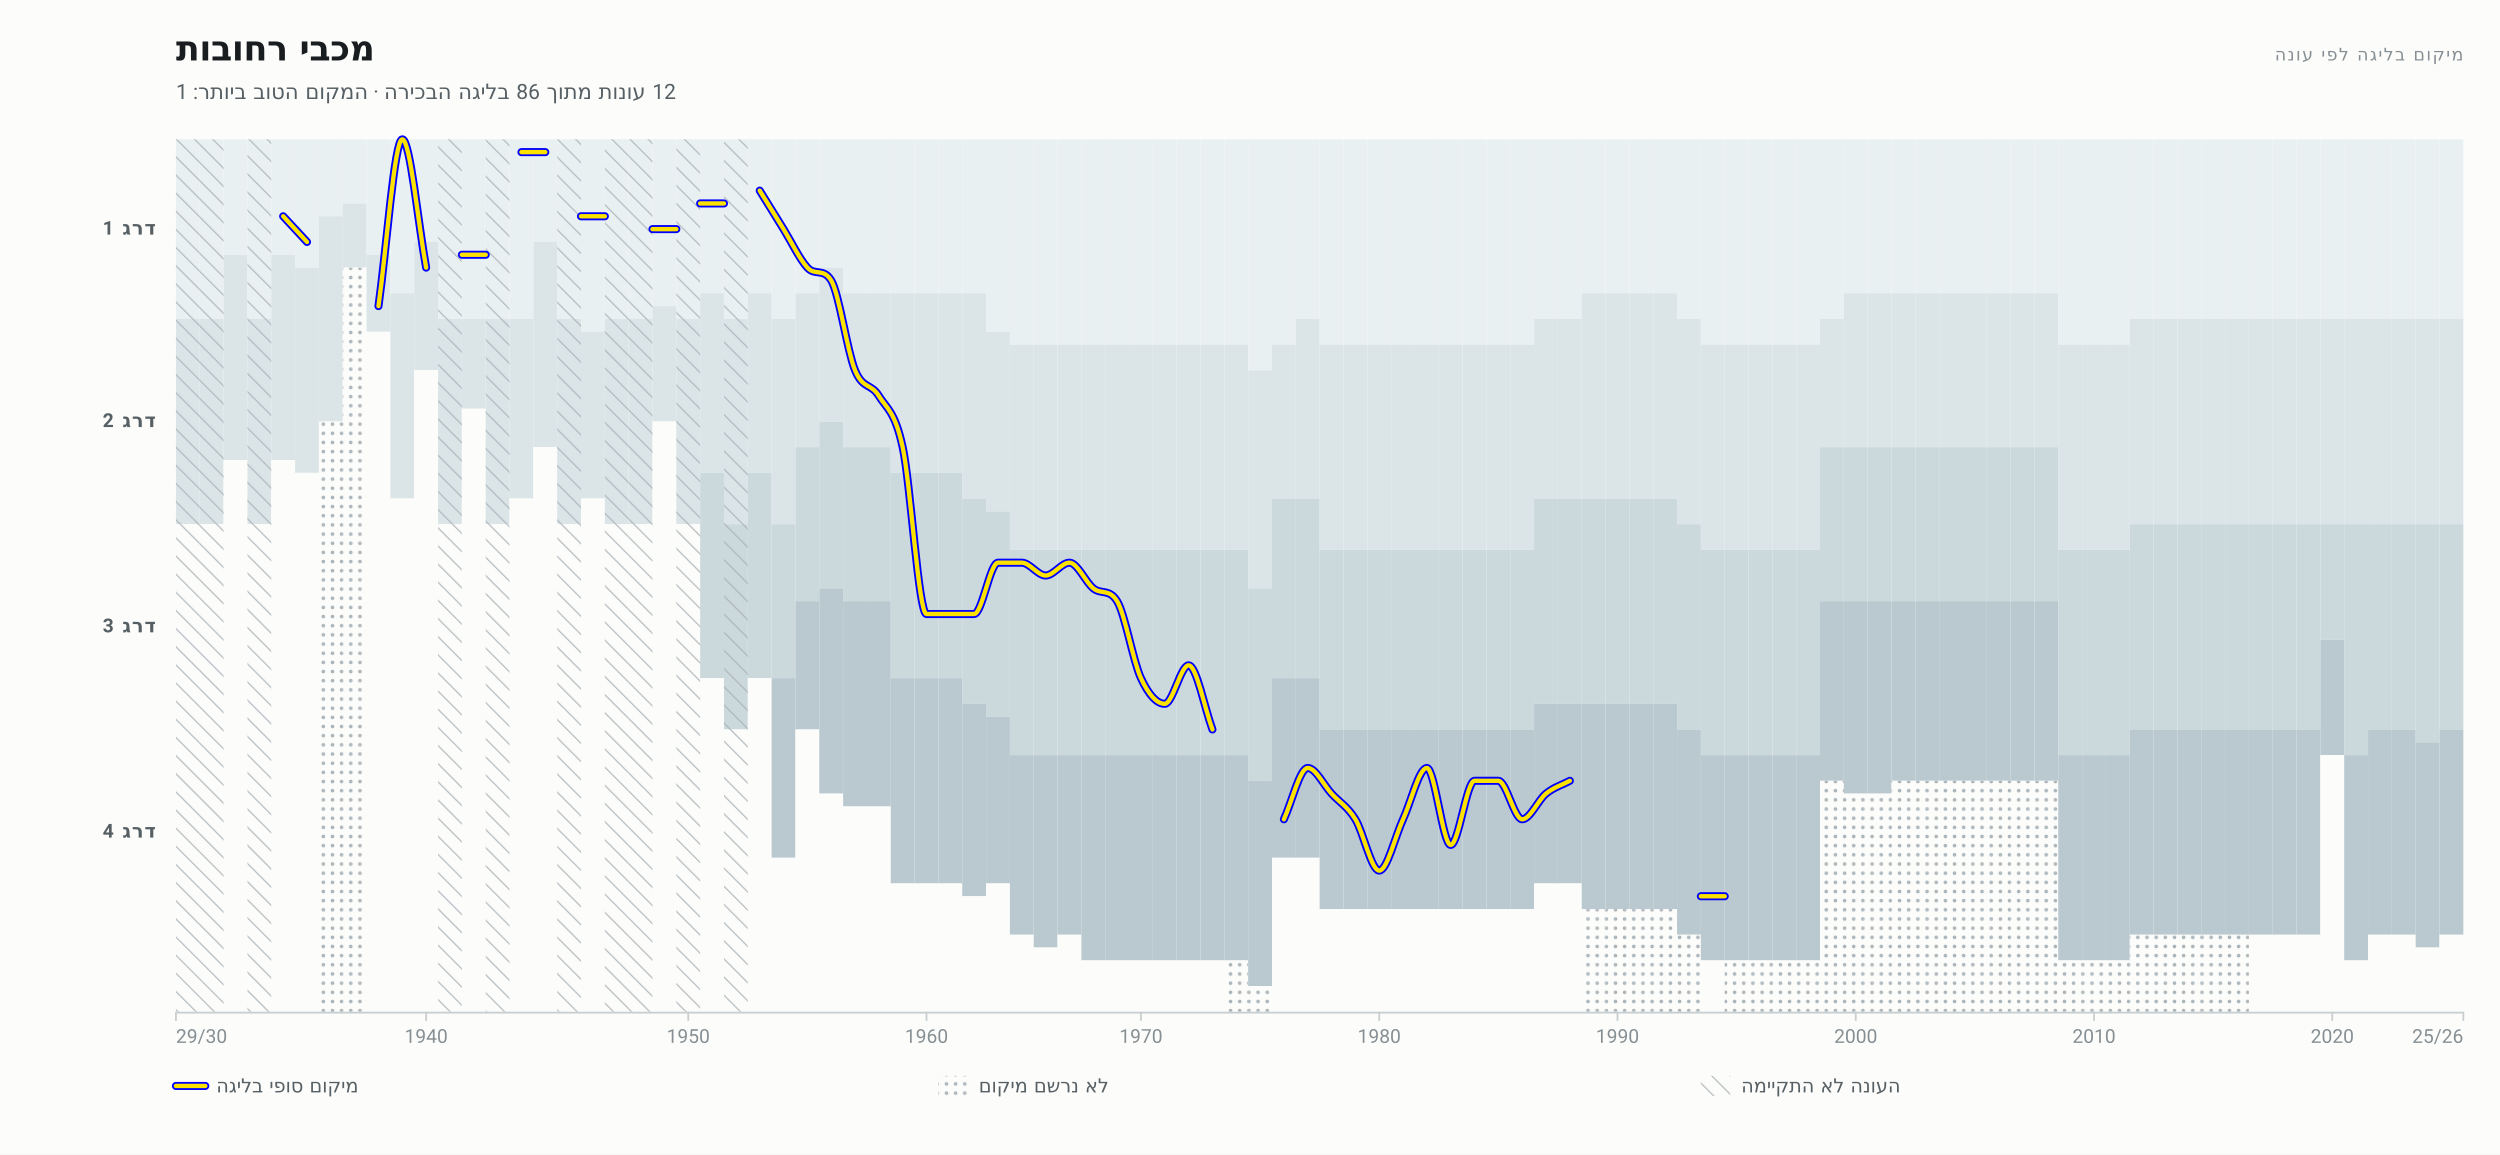
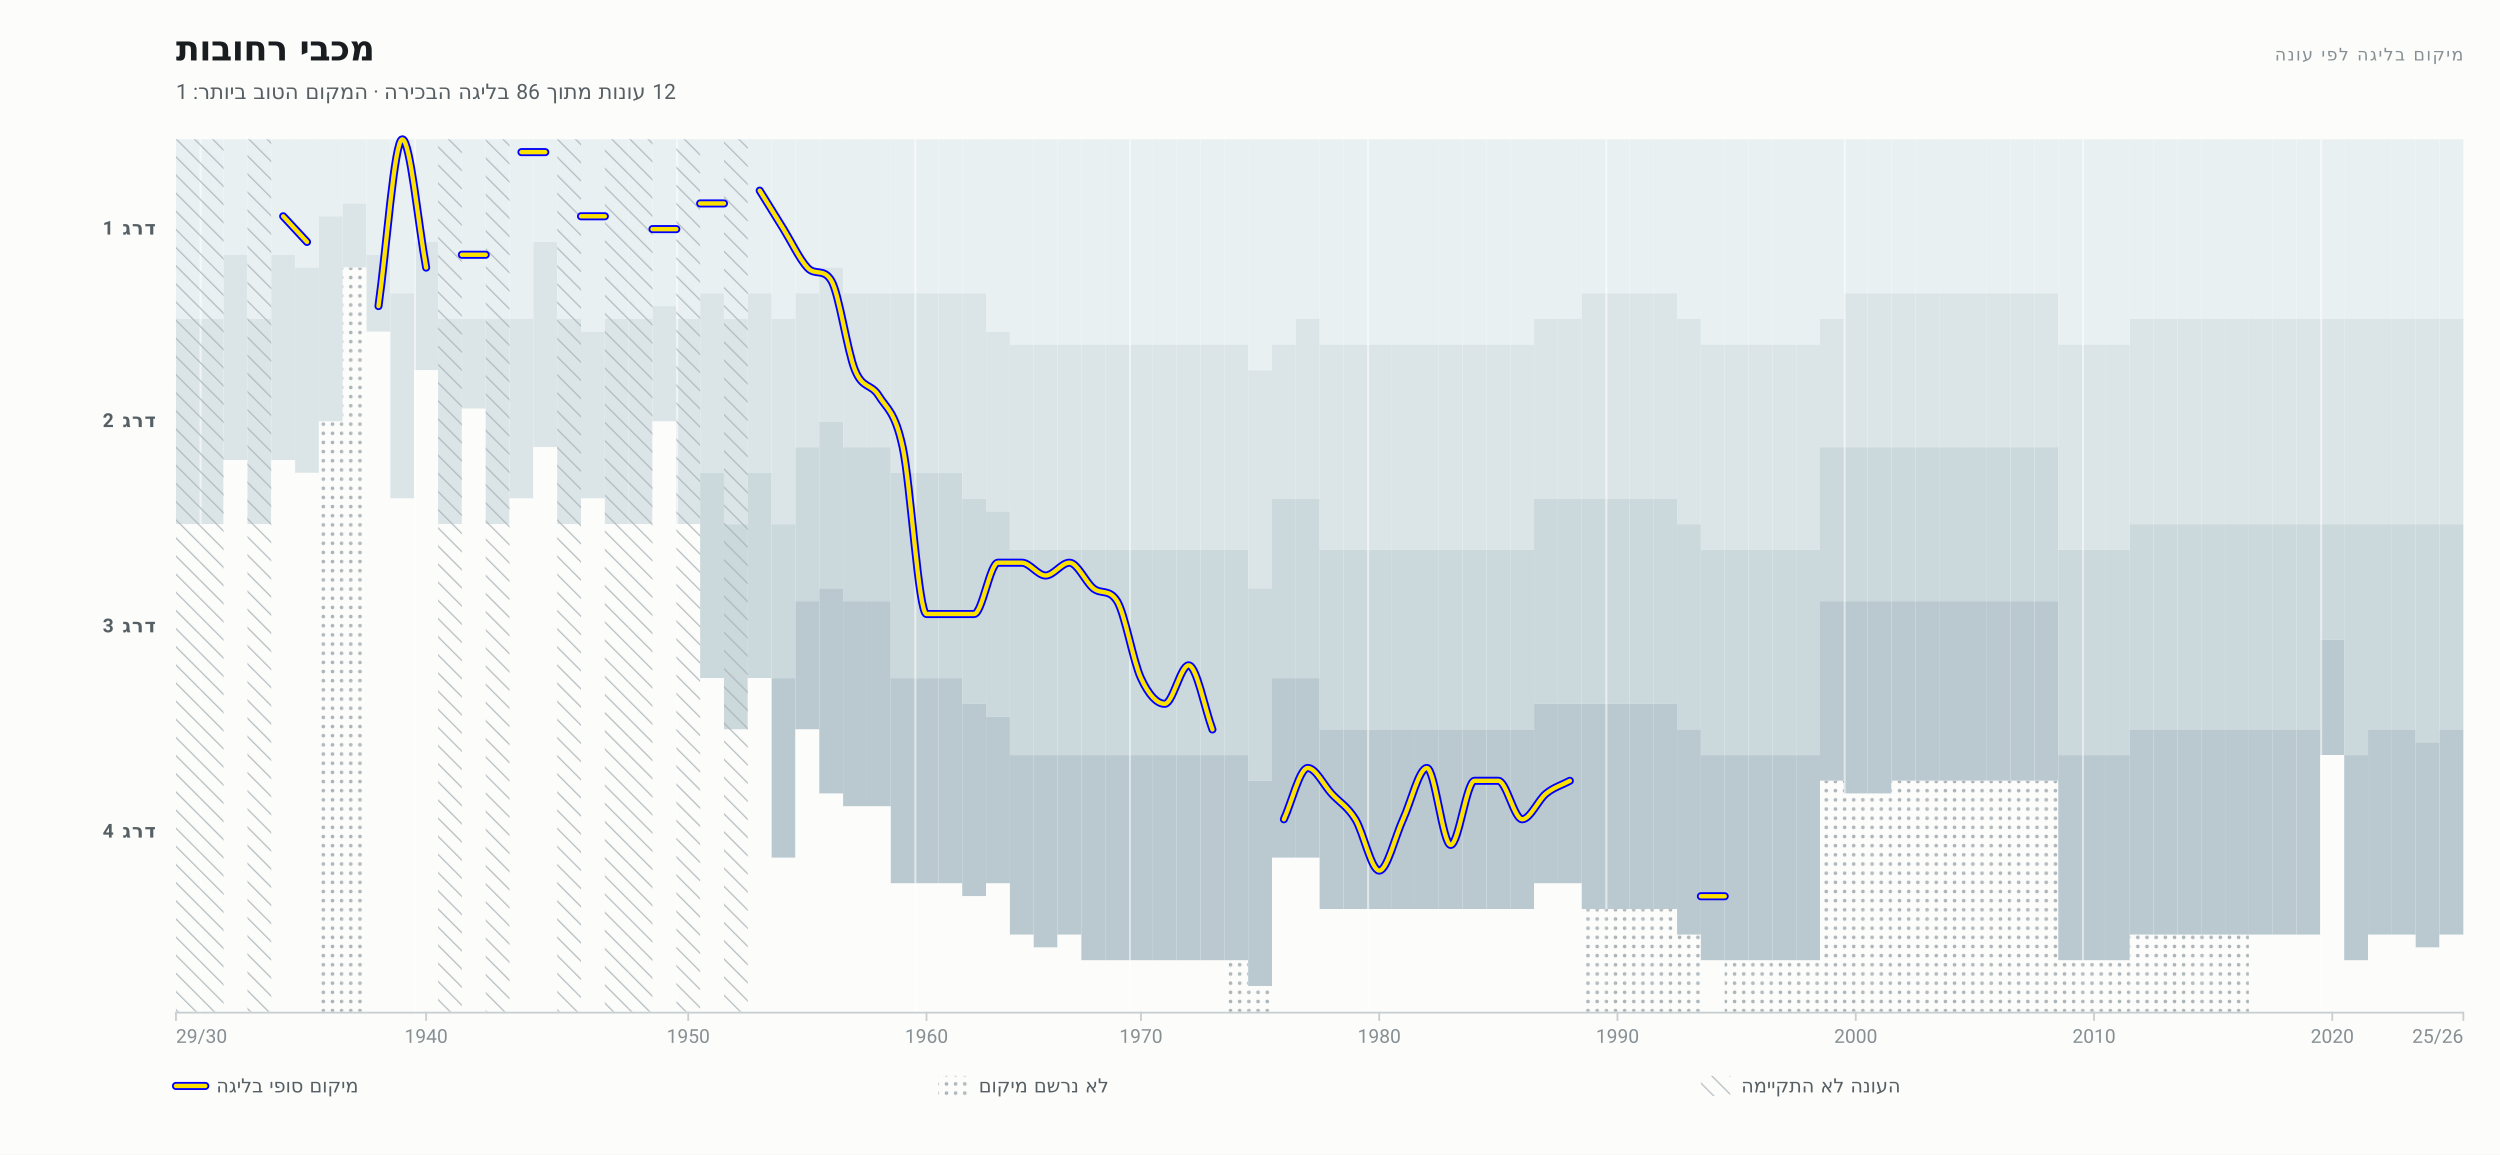
<svg xmlns="http://www.w3.org/2000/svg" width="1364" height="630" viewBox="0 0 1364 630" font-family="ui-sans-serif, -apple-system, 'Segoe UI', Roboto, 'DejaVu Sans', 'Liberation Sans', sans-serif" role="img" aria-label="מכבי רחובות, 1929/1930 – 2025/2026">
  <style>
  .bg{fill:#FCFCFB} .ink{fill:#1A1D1F} .ink2{fill:#565F63}
  .ink3{fill:#868F93} .rule{stroke:#C9CFD1}
  .line,.casing{fill:none;stroke-linecap:round;stroke-linejoin:round}
  .casing{stroke:#0000FF;stroke-width:4.4}
  .line{stroke:#FDE200;stroke-width:2.4}
  .champ{fill:#A06A0A}
+   .grid{stroke:#FFFFFF;stroke-opacity:0.55;stroke-width:1;fill:none}
</style>
  <defs>
    <pattern id="notplayed" width="7" height="7" patternUnits="userSpaceOnUse" patternTransform="rotate(-45)">
      <line x1="0" y1="0" x2="0" y2="7" stroke="#A9B2B6" stroke-width="1.4" />
    </pattern>
    <pattern id="uncovered" width="5" height="5" patternUnits="userSpaceOnUse">
      <circle cx="1.4" cy="1.4" r="1" fill="#A9B2B6" />
    </pattern>
    <pattern id="stopped" width="4" height="4" patternUnits="userSpaceOnUse">
      <rect width="4" height="2" fill="#A9B2B6" fill-opacity=".55" />
    </pattern>
    <pattern id="notier" width="4" height="4" patternUnits="userSpaceOnUse">
      <rect width="4" height="4" fill="#FCFCFB" />
    </pattern>
  </defs>
  <rect class="bg" width="1364" height="630" />
  <rect x="96" y="76" width="13" height="98" fill="#E9F0F2" />
  <rect x="96" y="174" width="13" height="112" fill="#DBE5E8" />
  <rect x="96" y="286" width="13" height="266" fill="url(#notier)" />
  <rect x="109" y="76" width="13" height="98" fill="#E9F0F2" />
  <rect x="109" y="174" width="13" height="112" fill="#DBE5E8" />
  <rect x="109" y="286" width="13" height="266" fill="url(#notier)" />
  <rect x="122" y="76" width="13" height="63" fill="#E9F0F2" />
  <rect x="122" y="139" width="13" height="112" fill="#DBE5E8" />
  <rect x="122" y="251" width="13" height="301" fill="url(#notier)" />
  <rect x="135" y="76" width="13" height="98" fill="#E9F0F2" />
  <rect x="135" y="174" width="13" height="112" fill="#DBE5E8" />
  <rect x="135" y="286" width="13" height="266" fill="url(#notier)" />
  <rect x="148" y="76" width="13" height="63" fill="#E9F0F2" />
  <rect x="148" y="139" width="13" height="112" fill="#DBE5E8" />
  <rect x="148" y="251" width="13" height="301" fill="url(#notier)" />
  <rect x="161" y="76" width="13" height="70" fill="#E9F0F2" />
  <rect x="161" y="146" width="13" height="112" fill="#DBE5E8" />
  <rect x="161" y="258" width="13" height="294" fill="url(#notier)" />
  <rect x="174" y="76" width="13" height="42" fill="#E9F0F2" />
  <rect x="174" y="118" width="13" height="112" fill="#DBE5E8" />
  <rect x="174" y="230" width="13" height="322" fill="url(#notier)" />
  <rect x="187" y="76" width="13" height="35" fill="#E9F0F2" />
  <rect x="187" y="111" width="13" height="35" fill="#DBE5E8" />
  <rect x="187" y="146" width="13" height="406" fill="url(#notier)" />
  <rect x="200" y="76" width="13" height="63" fill="#E9F0F2" />
  <rect x="200" y="139" width="13" height="42" fill="#DBE5E8" />
  <rect x="200" y="181" width="13" height="371" fill="url(#notier)" />
  <rect x="213" y="76" width="13" height="84" fill="#E9F0F2" />
  <rect x="213" y="160" width="13" height="112" fill="#DBE5E8" />
  <rect x="213" y="272" width="13" height="280" fill="url(#notier)" />
  <rect x="226" y="76" width="13" height="56" fill="#E9F0F2" />
  <rect x="226" y="132" width="13" height="70" fill="#DBE5E8" />
  <rect x="226" y="202" width="13" height="350" fill="url(#notier)" />
  <rect x="239" y="76" width="13" height="98" fill="#E9F0F2" />
  <rect x="239" y="174" width="13" height="112" fill="#DBE5E8" />
  <rect x="239" y="286" width="13" height="266" fill="url(#notier)" />
  <rect x="252" y="76" width="13" height="98" fill="#E9F0F2" />
  <rect x="252" y="174" width="13" height="49" fill="#DBE5E8" />
  <rect x="252" y="223" width="13" height="329" fill="url(#notier)" />
  <rect x="265" y="76" width="13" height="98" fill="#E9F0F2" />
  <rect x="265" y="174" width="13" height="112" fill="#DBE5E8" />
  <rect x="265" y="286" width="13" height="266" fill="url(#notier)" />
  <rect x="278" y="76" width="13" height="98" fill="#E9F0F2" />
  <rect x="278" y="174" width="13" height="98" fill="#DBE5E8" />
  <rect x="278" y="272" width="13" height="280" fill="url(#notier)" />
  <rect x="291" y="76" width="13" height="56" fill="#E9F0F2" />
  <rect x="291" y="132" width="13" height="112" fill="#DBE5E8" />
  <rect x="291" y="244" width="13" height="308" fill="url(#notier)" />
  <rect x="304" y="76" width="13" height="98" fill="#E9F0F2" />
  <rect x="304" y="174" width="13" height="112" fill="#DBE5E8" />
  <rect x="304" y="286" width="13" height="266" fill="url(#notier)" />
  <rect x="317" y="76" width="13" height="105" fill="#E9F0F2" />
  <rect x="317" y="181" width="13" height="91" fill="#DBE5E8" />
  <rect x="317" y="272" width="13" height="280" fill="url(#notier)" />
  <rect x="330" y="76" width="13" height="98" fill="#E9F0F2" />
  <rect x="330" y="174" width="13" height="112" fill="#DBE5E8" />
  <rect x="330" y="286" width="13" height="266" fill="url(#notier)" />
  <rect x="343" y="76" width="13" height="98" fill="#E9F0F2" />
  <rect x="343" y="174" width="13" height="112" fill="#DBE5E8" />
  <rect x="343" y="286" width="13" height="266" fill="url(#notier)" />
  <rect x="356" y="76" width="13" height="91" fill="#E9F0F2" />
  <rect x="356" y="167" width="13" height="63" fill="#DBE5E8" />
  <rect x="356" y="230" width="13" height="322" fill="url(#notier)" />
  <rect x="369" y="76" width="13" height="98" fill="#E9F0F2" />
  <rect x="369" y="174" width="13" height="112" fill="#DBE5E8" />
  <rect x="369" y="286" width="13" height="266" fill="url(#notier)" />
  <rect x="382" y="76" width="13" height="84" fill="#E9F0F2" />
  <rect x="382" y="160" width="13" height="98" fill="#DBE5E8" />
  <rect x="382" y="258" width="13" height="112" fill="#CBD8DC" />
  <rect x="382" y="370" width="13" height="182" fill="url(#notier)" />
  <rect x="395" y="76" width="13" height="98" fill="#E9F0F2" />
  <rect x="395" y="174" width="13" height="112" fill="#DBE5E8" />
  <rect x="395" y="286" width="13" height="112" fill="#CBD8DC" />
  <rect x="395" y="398" width="13" height="154" fill="url(#notier)" />
  <rect x="408" y="76" width="13" height="84" fill="#E9F0F2" />
  <rect x="408" y="160" width="13" height="98" fill="#DBE5E8" />
  <rect x="408" y="258" width="13" height="112" fill="#CBD8DC" />
  <rect x="408" y="370" width="13" height="182" fill="url(#notier)" />
  <rect x="421" y="76" width="13" height="98" fill="#E9F0F2" />
  <rect x="421" y="174" width="13" height="112" fill="#DBE5E8" />
  <rect x="421" y="286" width="13" height="84" fill="#CBD8DC" />
  <rect x="421" y="370" width="13" height="98" fill="#B9C9CF" />
  <rect x="421" y="468" width="13" height="84" fill="url(#notier)" />
  <rect x="434" y="76" width="13" height="84" fill="#E9F0F2" />
  <rect x="434" y="160" width="13" height="84" fill="#DBE5E8" />
  <rect x="434" y="244" width="13" height="84" fill="#CBD8DC" />
  <rect x="434" y="328" width="13" height="70" fill="#B9C9CF" />
  <rect x="434" y="398" width="13" height="154" fill="url(#notier)" />
  <rect x="447" y="76" width="13" height="70" fill="#E9F0F2" />
  <rect x="447" y="146" width="13" height="84" fill="#DBE5E8" />
  <rect x="447" y="230" width="13" height="91" fill="#CBD8DC" />
  <rect x="447" y="321" width="13" height="112" fill="#B9C9CF" />
  <rect x="447" y="433" width="13" height="119" fill="url(#notier)" />
  <rect x="460" y="76" width="13" height="84" fill="#E9F0F2" />
  <rect x="460" y="160" width="13" height="84" fill="#DBE5E8" />
  <rect x="460" y="244" width="13" height="84" fill="#CBD8DC" />
  <rect x="460" y="328" width="13" height="112" fill="#B9C9CF" />
  <rect x="460" y="440" width="13" height="112" fill="url(#notier)" />
  <rect x="473" y="76" width="13" height="84" fill="#E9F0F2" />
  <rect x="473" y="160" width="13" height="84" fill="#DBE5E8" />
  <rect x="473" y="244" width="13" height="84" fill="#CBD8DC" />
  <rect x="473" y="328" width="13" height="112" fill="#B9C9CF" />
  <rect x="473" y="440" width="13" height="112" fill="url(#notier)" />
  <rect x="486" y="76" width="13" height="84" fill="#E9F0F2" />
  <rect x="486" y="160" width="13" height="98" fill="#DBE5E8" />
  <rect x="486" y="258" width="13" height="112" fill="#CBD8DC" />
  <rect x="486" y="370" width="13" height="112" fill="#B9C9CF" />
  <rect x="486" y="482" width="13" height="70" fill="url(#notier)" />
  <rect x="499" y="76" width="13" height="84" fill="#E9F0F2" />
  <rect x="499" y="160" width="13" height="98" fill="#DBE5E8" />
  <rect x="499" y="258" width="13" height="112" fill="#CBD8DC" />
  <rect x="499" y="370" width="13" height="112" fill="#B9C9CF" />
  <rect x="499" y="482" width="13" height="70" fill="url(#notier)" />
  <rect x="512" y="76" width="13" height="84" fill="#E9F0F2" />
  <rect x="512" y="160" width="13" height="98" fill="#DBE5E8" />
  <rect x="512" y="258" width="13" height="112" fill="#CBD8DC" />
  <rect x="512" y="370" width="13" height="112" fill="#B9C9CF" />
  <rect x="512" y="482" width="13" height="70" fill="url(#notier)" />
  <rect x="525" y="76" width="13" height="84" fill="#E9F0F2" />
  <rect x="525" y="160" width="13" height="112" fill="#DBE5E8" />
  <rect x="525" y="272" width="13" height="112" fill="#CBD8DC" />
  <rect x="525" y="384" width="13" height="105" fill="#B9C9CF" />
  <rect x="525" y="489" width="13" height="63" fill="url(#notier)" />
  <rect x="538" y="76" width="13" height="105" fill="#E9F0F2" />
  <rect x="538" y="181" width="13" height="98" fill="#DBE5E8" />
  <rect x="538" y="279" width="13" height="112" fill="#CBD8DC" />
  <rect x="538" y="391" width="13" height="91" fill="#B9C9CF" />
  <rect x="538" y="482" width="13" height="70" fill="url(#notier)" />
  <rect x="551" y="76" width="13" height="112" fill="#E9F0F2" />
  <rect x="551" y="188" width="13" height="112" fill="#DBE5E8" />
  <rect x="551" y="300" width="13" height="112" fill="#CBD8DC" />
  <rect x="551" y="412" width="13" height="98" fill="#B9C9CF" />
  <rect x="551" y="510" width="13" height="42" fill="url(#notier)" />
  <rect x="564" y="76" width="13" height="112" fill="#E9F0F2" />
  <rect x="564" y="188" width="13" height="112" fill="#DBE5E8" />
  <rect x="564" y="300" width="13" height="112" fill="#CBD8DC" />
  <rect x="564" y="412" width="13" height="105" fill="#B9C9CF" />
  <rect x="564" y="517" width="13" height="35" fill="url(#notier)" />
  <rect x="577" y="76" width="13" height="112" fill="#E9F0F2" />
  <rect x="577" y="188" width="13" height="112" fill="#DBE5E8" />
  <rect x="577" y="300" width="13" height="112" fill="#CBD8DC" />
  <rect x="577" y="412" width="13" height="98" fill="#B9C9CF" />
  <rect x="577" y="510" width="13" height="42" fill="url(#notier)" />
  <rect x="590" y="76" width="13" height="112" fill="#E9F0F2" />
  <rect x="590" y="188" width="13" height="112" fill="#DBE5E8" />
  <rect x="590" y="300" width="13" height="112" fill="#CBD8DC" />
  <rect x="590" y="412" width="13" height="112" fill="#B9C9CF" />
  <rect x="590" y="524" width="13" height="28" fill="url(#notier)" />
  <rect x="603" y="76" width="13" height="112" fill="#E9F0F2" />
  <rect x="603" y="188" width="13" height="112" fill="#DBE5E8" />
  <rect x="603" y="300" width="13" height="112" fill="#CBD8DC" />
  <rect x="603" y="412" width="13" height="112" fill="#B9C9CF" />
  <rect x="603" y="524" width="13" height="28" fill="url(#notier)" />
  <rect x="616" y="76" width="13" height="112" fill="#E9F0F2" />
  <rect x="616" y="188" width="13" height="112" fill="#DBE5E8" />
  <rect x="616" y="300" width="13" height="112" fill="#CBD8DC" />
  <rect x="616" y="412" width="13" height="112" fill="#B9C9CF" />
  <rect x="616" y="524" width="13" height="28" fill="url(#notier)" />
  <rect x="629" y="76" width="13" height="112" fill="#E9F0F2" />
  <rect x="629" y="188" width="13" height="112" fill="#DBE5E8" />
  <rect x="629" y="300" width="13" height="112" fill="#CBD8DC" />
  <rect x="629" y="412" width="13" height="112" fill="#B9C9CF" />
  <rect x="629" y="524" width="13" height="28" fill="url(#notier)" />
  <rect x="642" y="76" width="13" height="112" fill="#E9F0F2" />
  <rect x="642" y="188" width="13" height="112" fill="#DBE5E8" />
  <rect x="642" y="300" width="13" height="112" fill="#CBD8DC" />
  <rect x="642" y="412" width="13" height="112" fill="#B9C9CF" />
  <rect x="642" y="524" width="13" height="28" fill="url(#notier)" />
  <rect x="655" y="76" width="13" height="112" fill="#E9F0F2" />
  <rect x="655" y="188" width="13" height="112" fill="#DBE5E8" />
  <rect x="655" y="300" width="13" height="112" fill="#CBD8DC" />
  <rect x="655" y="412" width="13" height="112" fill="#B9C9CF" />
  <rect x="655" y="524" width="13" height="28" fill="url(#notier)" />
  <rect x="668" y="76" width="13" height="112" fill="#E9F0F2" />
  <rect x="668" y="188" width="13" height="112" fill="#DBE5E8" />
  <rect x="668" y="300" width="13" height="112" fill="#CBD8DC" />
  <rect x="668" y="412" width="13" height="112" fill="#B9C9CF" />
  <rect x="668" y="524" width="13" height="28" fill="url(#notier)" />
  <rect x="681" y="76" width="13" height="126" fill="#E9F0F2" />
  <rect x="681" y="202" width="13" height="119" fill="#DBE5E8" />
  <rect x="681" y="321" width="13" height="105" fill="#CBD8DC" />
  <rect x="681" y="426" width="13" height="112" fill="#B9C9CF" />
  <rect x="681" y="538" width="13" height="14" fill="url(#notier)" />
  <rect x="694" y="76" width="13" height="112" fill="#E9F0F2" />
  <rect x="694" y="188" width="13" height="84" fill="#DBE5E8" />
  <rect x="694" y="272" width="13" height="98" fill="#CBD8DC" />
  <rect x="694" y="370" width="13" height="98" fill="#B9C9CF" />
  <rect x="694" y="468" width="13" height="84" fill="url(#notier)" />
  <rect x="707" y="76" width="13" height="98" fill="#E9F0F2" />
  <rect x="707" y="174" width="13" height="98" fill="#DBE5E8" />
  <rect x="707" y="272" width="13" height="98" fill="#CBD8DC" />
  <rect x="707" y="370" width="13" height="98" fill="#B9C9CF" />
  <rect x="707" y="468" width="13" height="84" fill="url(#notier)" />
  <rect x="720" y="76" width="13" height="112" fill="#E9F0F2" />
  <rect x="720" y="188" width="13" height="112" fill="#DBE5E8" />
  <rect x="720" y="300" width="13" height="98" fill="#CBD8DC" />
  <rect x="720" y="398" width="13" height="98" fill="#B9C9CF" />
  <rect x="720" y="496" width="13" height="56" fill="url(#notier)" />
  <rect x="733" y="76" width="13" height="112" fill="#E9F0F2" />
  <rect x="733" y="188" width="13" height="112" fill="#DBE5E8" />
  <rect x="733" y="300" width="13" height="98" fill="#CBD8DC" />
  <rect x="733" y="398" width="13" height="98" fill="#B9C9CF" />
  <rect x="733" y="496" width="13" height="56" fill="url(#notier)" />
  <rect x="746" y="76" width="13" height="112" fill="#E9F0F2" />
  <rect x="746" y="188" width="13" height="112" fill="#DBE5E8" />
  <rect x="746" y="300" width="13" height="98" fill="#CBD8DC" />
  <rect x="746" y="398" width="13" height="98" fill="#B9C9CF" />
  <rect x="746" y="496" width="13" height="56" fill="url(#notier)" />
  <rect x="759" y="76" width="13" height="112" fill="#E9F0F2" />
  <rect x="759" y="188" width="13" height="112" fill="#DBE5E8" />
  <rect x="759" y="300" width="13" height="98" fill="#CBD8DC" />
  <rect x="759" y="398" width="13" height="98" fill="#B9C9CF" />
  <rect x="759" y="496" width="13" height="56" fill="url(#notier)" />
  <rect x="772" y="76" width="13" height="112" fill="#E9F0F2" />
  <rect x="772" y="188" width="13" height="112" fill="#DBE5E8" />
  <rect x="772" y="300" width="13" height="98" fill="#CBD8DC" />
  <rect x="772" y="398" width="13" height="98" fill="#B9C9CF" />
  <rect x="772" y="496" width="13" height="56" fill="url(#notier)" />
  <rect x="785" y="76" width="13" height="112" fill="#E9F0F2" />
  <rect x="785" y="188" width="13" height="112" fill="#DBE5E8" />
  <rect x="785" y="300" width="13" height="98" fill="#CBD8DC" />
  <rect x="785" y="398" width="13" height="98" fill="#B9C9CF" />
  <rect x="785" y="496" width="13" height="56" fill="url(#notier)" />
  <rect x="798" y="76" width="13" height="112" fill="#E9F0F2" />
  <rect x="798" y="188" width="13" height="112" fill="#DBE5E8" />
  <rect x="798" y="300" width="13" height="98" fill="#CBD8DC" />
  <rect x="798" y="398" width="13" height="98" fill="#B9C9CF" />
  <rect x="798" y="496" width="13" height="56" fill="url(#notier)" />
  <rect x="811" y="76" width="13" height="112" fill="#E9F0F2" />
  <rect x="811" y="188" width="13" height="112" fill="#DBE5E8" />
  <rect x="811" y="300" width="13" height="98" fill="#CBD8DC" />
  <rect x="811" y="398" width="13" height="98" fill="#B9C9CF" />
  <rect x="811" y="496" width="13" height="56" fill="url(#notier)" />
  <rect x="824" y="76" width="13" height="112" fill="#E9F0F2" />
  <rect x="824" y="188" width="13" height="112" fill="#DBE5E8" />
  <rect x="824" y="300" width="13" height="98" fill="#CBD8DC" />
  <rect x="824" y="398" width="13" height="98" fill="#B9C9CF" />
  <rect x="824" y="496" width="13" height="56" fill="url(#notier)" />
  <rect x="837" y="76" width="13" height="98" fill="#E9F0F2" />
  <rect x="837" y="174" width="13" height="98" fill="#DBE5E8" />
  <rect x="837" y="272" width="13" height="112" fill="#CBD8DC" />
  <rect x="837" y="384" width="13" height="98" fill="#B9C9CF" />
  <rect x="837" y="482" width="13" height="70" fill="url(#notier)" />
  <rect x="850" y="76" width="13" height="98" fill="#E9F0F2" />
  <rect x="850" y="174" width="13" height="98" fill="#DBE5E8" />
  <rect x="850" y="272" width="13" height="112" fill="#CBD8DC" />
  <rect x="850" y="384" width="13" height="98" fill="#B9C9CF" />
  <rect x="850" y="482" width="13" height="70" fill="url(#notier)" />
  <rect x="863" y="76" width="13" height="84" fill="#E9F0F2" />
  <rect x="863" y="160" width="13" height="112" fill="#DBE5E8" />
  <rect x="863" y="272" width="13" height="112" fill="#CBD8DC" />
  <rect x="863" y="384" width="13" height="112" fill="#B9C9CF" />
  <rect x="863" y="496" width="13" height="56" fill="url(#notier)" />
  <rect x="876" y="76" width="13" height="84" fill="#E9F0F2" />
  <rect x="876" y="160" width="13" height="112" fill="#DBE5E8" />
  <rect x="876" y="272" width="13" height="112" fill="#CBD8DC" />
  <rect x="876" y="384" width="13" height="112" fill="#B9C9CF" />
  <rect x="876" y="496" width="13" height="56" fill="url(#notier)" />
  <rect x="889" y="76" width="13" height="84" fill="#E9F0F2" />
  <rect x="889" y="160" width="13" height="112" fill="#DBE5E8" />
  <rect x="889" y="272" width="13" height="112" fill="#CBD8DC" />
  <rect x="889" y="384" width="13" height="112" fill="#B9C9CF" />
  <rect x="889" y="496" width="13" height="56" fill="url(#notier)" />
  <rect x="902" y="76" width="13" height="84" fill="#E9F0F2" />
  <rect x="902" y="160" width="13" height="112" fill="#DBE5E8" />
  <rect x="902" y="272" width="13" height="112" fill="#CBD8DC" />
  <rect x="902" y="384" width="13" height="112" fill="#B9C9CF" />
  <rect x="902" y="496" width="13" height="56" fill="url(#notier)" />
  <rect x="915" y="76" width="13" height="98" fill="#E9F0F2" />
  <rect x="915" y="174" width="13" height="112" fill="#DBE5E8" />
  <rect x="915" y="286" width="13" height="112" fill="#CBD8DC" />
  <rect x="915" y="398" width="13" height="112" fill="#B9C9CF" />
  <rect x="915" y="510" width="13" height="42" fill="url(#notier)" />
  <rect x="928" y="76" width="13" height="112" fill="#E9F0F2" />
  <rect x="928" y="188" width="13" height="112" fill="#DBE5E8" />
  <rect x="928" y="300" width="13" height="112" fill="#CBD8DC" />
  <rect x="928" y="412" width="13" height="112" fill="#B9C9CF" />
  <rect x="928" y="524" width="13" height="28" fill="url(#notier)" />
  <rect x="941" y="76" width="13" height="112" fill="#E9F0F2" />
  <rect x="941" y="188" width="13" height="112" fill="#DBE5E8" />
  <rect x="941" y="300" width="13" height="112" fill="#CBD8DC" />
  <rect x="941" y="412" width="13" height="112" fill="#B9C9CF" />
  <rect x="941" y="524" width="13" height="28" fill="url(#notier)" />
  <rect x="954" y="76" width="13" height="112" fill="#E9F0F2" />
  <rect x="954" y="188" width="13" height="112" fill="#DBE5E8" />
  <rect x="954" y="300" width="13" height="112" fill="#CBD8DC" />
  <rect x="954" y="412" width="13" height="112" fill="#B9C9CF" />
  <rect x="954" y="524" width="13" height="28" fill="url(#notier)" />
  <rect x="967" y="76" width="13" height="112" fill="#E9F0F2" />
  <rect x="967" y="188" width="13" height="112" fill="#DBE5E8" />
  <rect x="967" y="300" width="13" height="112" fill="#CBD8DC" />
  <rect x="967" y="412" width="13" height="112" fill="#B9C9CF" />
  <rect x="967" y="524" width="13" height="28" fill="url(#notier)" />
  <rect x="980" y="76" width="13" height="112" fill="#E9F0F2" />
  <rect x="980" y="188" width="13" height="112" fill="#DBE5E8" />
  <rect x="980" y="300" width="13" height="112" fill="#CBD8DC" />
  <rect x="980" y="412" width="13" height="112" fill="#B9C9CF" />
  <rect x="980" y="524" width="13" height="28" fill="url(#notier)" />
  <rect x="993" y="76" width="13" height="98" fill="#E9F0F2" />
  <rect x="993" y="174" width="13" height="70" fill="#DBE5E8" />
  <rect x="993" y="244" width="13" height="84" fill="#CBD8DC" />
  <rect x="993" y="328" width="13" height="98" fill="#B9C9CF" />
  <rect x="993" y="426" width="13" height="126" fill="url(#notier)" />
  <rect x="1006" y="76" width="13" height="84" fill="#E9F0F2" />
  <rect x="1006" y="160" width="13" height="84" fill="#DBE5E8" />
  <rect x="1006" y="244" width="13" height="84" fill="#CBD8DC" />
  <rect x="1006" y="328" width="13" height="105" fill="#B9C9CF" />
  <rect x="1006" y="433" width="13" height="119" fill="url(#notier)" />
  <rect x="1019" y="76" width="13" height="84" fill="#E9F0F2" />
  <rect x="1019" y="160" width="13" height="84" fill="#DBE5E8" />
  <rect x="1019" y="244" width="13" height="84" fill="#CBD8DC" />
  <rect x="1019" y="328" width="13" height="105" fill="#B9C9CF" />
  <rect x="1019" y="433" width="13" height="119" fill="url(#notier)" />
  <rect x="1032" y="76" width="13" height="84" fill="#E9F0F2" />
  <rect x="1032" y="160" width="13" height="84" fill="#DBE5E8" />
  <rect x="1032" y="244" width="13" height="84" fill="#CBD8DC" />
  <rect x="1032" y="328" width="13" height="98" fill="#B9C9CF" />
  <rect x="1032" y="426" width="13" height="126" fill="url(#notier)" />
  <rect x="1045" y="76" width="13" height="84" fill="#E9F0F2" />
  <rect x="1045" y="160" width="13" height="84" fill="#DBE5E8" />
  <rect x="1045" y="244" width="13" height="84" fill="#CBD8DC" />
  <rect x="1045" y="328" width="13" height="98" fill="#B9C9CF" />
  <rect x="1045" y="426" width="13" height="126" fill="url(#notier)" />
  <rect x="1058" y="76" width="13" height="84" fill="#E9F0F2" />
  <rect x="1058" y="160" width="13" height="84" fill="#DBE5E8" />
  <rect x="1058" y="244" width="13" height="84" fill="#CBD8DC" />
  <rect x="1058" y="328" width="13" height="98" fill="#B9C9CF" />
  <rect x="1058" y="426" width="13" height="126" fill="url(#notier)" />
  <rect x="1071" y="76" width="13" height="84" fill="#E9F0F2" />
  <rect x="1071" y="160" width="13" height="84" fill="#DBE5E8" />
  <rect x="1071" y="244" width="13" height="84" fill="#CBD8DC" />
  <rect x="1071" y="328" width="13" height="98" fill="#B9C9CF" />
  <rect x="1071" y="426" width="13" height="126" fill="url(#notier)" />
  <rect x="1084" y="76" width="13" height="84" fill="#E9F0F2" />
  <rect x="1084" y="160" width="13" height="84" fill="#DBE5E8" />
  <rect x="1084" y="244" width="13" height="84" fill="#CBD8DC" />
  <rect x="1084" y="328" width="13" height="98" fill="#B9C9CF" />
  <rect x="1084" y="426" width="13" height="126" fill="url(#notier)" />
  <rect x="1097" y="76" width="13" height="84" fill="#E9F0F2" />
  <rect x="1097" y="160" width="13" height="84" fill="#DBE5E8" />
  <rect x="1097" y="244" width="13" height="84" fill="#CBD8DC" />
  <rect x="1097" y="328" width="13" height="98" fill="#B9C9CF" />
  <rect x="1097" y="426" width="13" height="126" fill="url(#notier)" />
  <rect x="1110" y="76" width="13" height="84" fill="#E9F0F2" />
  <rect x="1110" y="160" width="13" height="84" fill="#DBE5E8" />
  <rect x="1110" y="244" width="13" height="84" fill="#CBD8DC" />
  <rect x="1110" y="328" width="13" height="98" fill="#B9C9CF" />
  <rect x="1110" y="426" width="13" height="126" fill="url(#notier)" />
  <rect x="1123" y="76" width="13" height="112" fill="#E9F0F2" />
  <rect x="1123" y="188" width="13" height="112" fill="#DBE5E8" />
  <rect x="1123" y="300" width="13" height="112" fill="#CBD8DC" />
  <rect x="1123" y="412" width="13" height="112" fill="#B9C9CF" />
  <rect x="1123" y="524" width="13" height="28" fill="url(#notier)" />
  <rect x="1136" y="76" width="13" height="112" fill="#E9F0F2" />
  <rect x="1136" y="188" width="13" height="112" fill="#DBE5E8" />
  <rect x="1136" y="300" width="13" height="112" fill="#CBD8DC" />
  <rect x="1136" y="412" width="13" height="112" fill="#B9C9CF" />
  <rect x="1136" y="524" width="13" height="28" fill="url(#notier)" />
  <rect x="1149" y="76" width="13" height="112" fill="#E9F0F2" />
  <rect x="1149" y="188" width="13" height="112" fill="#DBE5E8" />
  <rect x="1149" y="300" width="13" height="112" fill="#CBD8DC" />
  <rect x="1149" y="412" width="13" height="112" fill="#B9C9CF" />
  <rect x="1149" y="524" width="13" height="28" fill="url(#notier)" />
  <rect x="1162" y="76" width="13" height="98" fill="#E9F0F2" />
  <rect x="1162" y="174" width="13" height="112" fill="#DBE5E8" />
  <rect x="1162" y="286" width="13" height="112" fill="#CBD8DC" />
  <rect x="1162" y="398" width="13" height="112" fill="#B9C9CF" />
  <rect x="1162" y="510" width="13" height="42" fill="url(#notier)" />
  <rect x="1175" y="76" width="13" height="98" fill="#E9F0F2" />
  <rect x="1175" y="174" width="13" height="112" fill="#DBE5E8" />
  <rect x="1175" y="286" width="13" height="112" fill="#CBD8DC" />
  <rect x="1175" y="398" width="13" height="112" fill="#B9C9CF" />
  <rect x="1175" y="510" width="13" height="42" fill="url(#notier)" />
  <rect x="1188" y="76" width="13" height="98" fill="#E9F0F2" />
  <rect x="1188" y="174" width="13" height="112" fill="#DBE5E8" />
  <rect x="1188" y="286" width="13" height="112" fill="#CBD8DC" />
  <rect x="1188" y="398" width="13" height="112" fill="#B9C9CF" />
  <rect x="1188" y="510" width="13" height="42" fill="url(#notier)" />
  <rect x="1201" y="76" width="13" height="98" fill="#E9F0F2" />
  <rect x="1201" y="174" width="13" height="112" fill="#DBE5E8" />
  <rect x="1201" y="286" width="13" height="112" fill="#CBD8DC" />
  <rect x="1201" y="398" width="13" height="112" fill="#B9C9CF" />
  <rect x="1201" y="510" width="13" height="42" fill="url(#notier)" />
  <rect x="1214" y="76" width="13" height="98" fill="#E9F0F2" />
  <rect x="1214" y="174" width="13" height="112" fill="#DBE5E8" />
  <rect x="1214" y="286" width="13" height="112" fill="#CBD8DC" />
  <rect x="1214" y="398" width="13" height="112" fill="#B9C9CF" />
  <rect x="1214" y="510" width="13" height="42" fill="url(#notier)" />
  <rect x="1227" y="76" width="13" height="98" fill="#E9F0F2" />
  <rect x="1227" y="174" width="13" height="112" fill="#DBE5E8" />
  <rect x="1227" y="286" width="13" height="112" fill="#CBD8DC" />
  <rect x="1227" y="398" width="13" height="112" fill="#B9C9CF" />
  <rect x="1227" y="510" width="13" height="42" fill="url(#notier)" />
  <rect x="1240" y="76" width="13" height="98" fill="#E9F0F2" />
  <rect x="1240" y="174" width="13" height="112" fill="#DBE5E8" />
  <rect x="1240" y="286" width="13" height="112" fill="#CBD8DC" />
  <rect x="1240" y="398" width="13" height="112" fill="#B9C9CF" />
  <rect x="1240" y="510" width="13" height="42" fill="url(#notier)" />
  <rect x="1253" y="76" width="13" height="98" fill="#E9F0F2" />
  <rect x="1253" y="174" width="13" height="112" fill="#DBE5E8" />
  <rect x="1253" y="286" width="13" height="112" fill="#CBD8DC" />
  <rect x="1253" y="398" width="13" height="112" fill="#B9C9CF" />
  <rect x="1253" y="510" width="13" height="42" fill="url(#notier)" />
  <rect x="1266" y="76" width="13" height="98" fill="#E9F0F2" />
  <rect x="1266" y="174" width="13" height="112" fill="#DBE5E8" />
  <rect x="1266" y="286" width="13" height="63" fill="#CBD8DC" />
  <rect x="1266" y="349" width="13" height="63" fill="#B9C9CF" />
  <rect x="1266" y="412" width="13" height="140" fill="url(#notier)" />
  <rect x="1279" y="76" width="13" height="98" fill="#E9F0F2" />
  <rect x="1279" y="174" width="13" height="112" fill="#DBE5E8" />
  <rect x="1279" y="286" width="13" height="126" fill="#CBD8DC" />
  <rect x="1279" y="412" width="13" height="112" fill="#B9C9CF" />
  <rect x="1279" y="524" width="13" height="28" fill="url(#notier)" />
  <rect x="1292" y="76" width="13" height="98" fill="#E9F0F2" />
  <rect x="1292" y="174" width="13" height="112" fill="#DBE5E8" />
  <rect x="1292" y="286" width="13" height="112" fill="#CBD8DC" />
  <rect x="1292" y="398" width="13" height="112" fill="#B9C9CF" />
  <rect x="1292" y="510" width="13" height="42" fill="url(#notier)" />
  <rect x="1305" y="76" width="13" height="98" fill="#E9F0F2" />
  <rect x="1305" y="174" width="13" height="112" fill="#DBE5E8" />
  <rect x="1305" y="286" width="13" height="112" fill="#CBD8DC" />
  <rect x="1305" y="398" width="13" height="112" fill="#B9C9CF" />
  <rect x="1305" y="510" width="13" height="42" fill="url(#notier)" />
  <rect x="1318" y="76" width="13" height="98" fill="#E9F0F2" />
  <rect x="1318" y="174" width="13" height="112" fill="#DBE5E8" />
  <rect x="1318" y="286" width="13" height="119" fill="#CBD8DC" />
  <rect x="1318" y="405" width="13" height="112" fill="#B9C9CF" />
  <rect x="1318" y="517" width="13" height="35" fill="url(#notier)" />
  <rect x="1331" y="76" width="13" height="98" fill="#E9F0F2" />
  <rect x="1331" y="174" width="13" height="112" fill="#DBE5E8" />
  <rect x="1331" y="286" width="13" height="112" fill="#CBD8DC" />
  <rect x="1331" y="398" width="13" height="112" fill="#B9C9CF" />
  <rect x="1331" y="510" width="13" height="42" fill="url(#notier)" />
+   <path class="grid" d="M109.5 76V552" />
+   <path class="grid" d="M226.5 76V552" />
+   <path class="grid" d="M369.5 76V552" />
+   <path class="grid" d="M499.5 76V552" />
+   <path class="grid" d="M616.5 76V552" />
+   <path class="grid" d="M746.5 76V552" />
+   <path class="grid" d="M876.5 76V552" />
+   <path class="grid" d="M1006.5 76V552" />
+   <path class="grid" d="M1136.5 76V552" />
+   <path class="grid" d="M1266.5 76V552" />
  <rect x="96" y="76" width="13" height="476" fill="url(#notplayed)" fill-opacity=".8" />
  <rect x="109" y="76" width="13" height="476" fill="url(#notplayed)" fill-opacity=".8" />
  <rect x="135" y="76" width="13" height="476" fill="url(#notplayed)" fill-opacity=".8" />
  <rect x="174" y="230" width="13" height="322" fill="url(#uncovered)" />
  <rect x="187" y="146" width="13" height="406" fill="url(#uncovered)" />
  <rect x="239" y="76" width="13" height="476" fill="url(#notplayed)" fill-opacity=".8" />
  <rect x="265" y="76" width="13" height="476" fill="url(#notplayed)" fill-opacity=".8" />
  <rect x="304" y="76" width="13" height="476" fill="url(#notplayed)" fill-opacity=".8" />
  <rect x="330" y="76" width="13" height="476" fill="url(#notplayed)" fill-opacity=".8" />
  <rect x="343" y="76" width="13" height="476" fill="url(#notplayed)" fill-opacity=".8" />
  <rect x="369" y="76" width="13" height="476" fill="url(#notplayed)" fill-opacity=".8" />
  <rect x="395" y="76" width="13" height="476" fill="url(#notplayed)" fill-opacity=".8" />
  <rect x="668" y="524" width="13" height="28" fill="url(#uncovered)" />
  <rect x="681" y="538" width="13" height="14" fill="url(#uncovered)" />
  <rect x="863" y="496" width="13" height="56" fill="url(#uncovered)" />
  <rect x="876" y="496" width="13" height="56" fill="url(#uncovered)" />
  <rect x="889" y="496" width="13" height="56" fill="url(#uncovered)" />
  <rect x="902" y="496" width="13" height="56" fill="url(#uncovered)" />
  <rect x="915" y="510" width="13" height="42" fill="url(#uncovered)" />
  <rect x="941" y="524" width="13" height="28" fill="url(#uncovered)" />
  <rect x="954" y="524" width="13" height="28" fill="url(#uncovered)" />
  <rect x="967" y="524" width="13" height="28" fill="url(#uncovered)" />
  <rect x="980" y="524" width="13" height="28" fill="url(#uncovered)" />
  <rect x="993" y="426" width="13" height="126" fill="url(#uncovered)" />
  <rect x="1006" y="433" width="13" height="119" fill="url(#uncovered)" />
  <rect x="1019" y="433" width="13" height="119" fill="url(#uncovered)" />
  <rect x="1032" y="426" width="13" height="126" fill="url(#uncovered)" />
  <rect x="1045" y="426" width="13" height="126" fill="url(#uncovered)" />
  <rect x="1058" y="426" width="13" height="126" fill="url(#uncovered)" />
  <rect x="1071" y="426" width="13" height="126" fill="url(#uncovered)" />
  <rect x="1084" y="426" width="13" height="126" fill="url(#uncovered)" />
  <rect x="1097" y="426" width="13" height="126" fill="url(#uncovered)" />
  <rect x="1110" y="426" width="13" height="126" fill="url(#uncovered)" />
  <rect x="1123" y="524" width="13" height="28" fill="url(#uncovered)" />
  <rect x="1136" y="524" width="13" height="28" fill="url(#uncovered)" />
  <rect x="1149" y="524" width="13" height="28" fill="url(#uncovered)" />
  <rect x="1162" y="510" width="13" height="42" fill="url(#uncovered)" />
  <rect x="1175" y="510" width="13" height="42" fill="url(#uncovered)" />
  <rect x="1188" y="510" width="13" height="42" fill="url(#uncovered)" />
  <rect x="1201" y="510" width="13" height="42" fill="url(#uncovered)" />
  <rect x="1214" y="510" width="13" height="42" fill="url(#uncovered)" />
  <path class="casing" d="M154.5 118.0 C158.8 122.7 163.2 127.3 167.5 132.0" />
  <path class="casing" d="M206.5 167.0 C210.8 136.7 215.2 76.0 219.5 76.0 C223.8 76.0 228.2 122.7 232.5 146.0" />
  <path class="casing" d="M252.0 139.0H265.0" />
  <path class="casing" d="M284.5 83.0 C288.8 83.0 293.2 83.0 297.5 83.0" />
  <path class="casing" d="M317.0 118.0H330.0" />
  <path class="casing" d="M356.0 125.0H369.0" />
  <path class="casing" d="M382.0 111.0H395.0" />
  <path class="casing" d="M414.5 104.0 C418.8 111.0 423.2 118.0 427.5 125.0 C431.8 132.0 436.2 141.3 440.5 146.0 C444.8 150.7 449.2 146.0 453.5 153.0 C457.8 160.0 462.2 191.5 466.5 202.0 C470.8 212.5 475.2 209.0 479.5 216.0 C483.8 223.0 488.2 224.2 492.5 244.0 C496.8 263.8 501.2 335.0 505.5 335.0 C509.8 335.0 514.2 335.0 518.5 335.0 C522.8 335.0 527.2 335.0 531.5 335.0 C535.8 335.0 540.2 307.0 544.5 307.0 C548.8 307.0 553.2 307.0 557.5 307.0 C561.8 307.0 566.2 314.0 570.5 314.0 C574.8 314.0 579.2 307.0 583.5 307.0 C587.8 307.0 592.2 317.5 596.5 321.0 C600.8 324.5 605.2 321.0 609.5 328.0 C613.8 335.0 618.2 360.7 622.5 370.0 C626.8 379.3 631.2 384.0 635.5 384.0 C639.8 384.0 644.2 363.0 648.5 363.0 C652.8 363.0 657.2 386.3 661.5 398.0" />
  <path class="casing" d="M700.5 447.0 C704.8 437.7 709.2 419.0 713.5 419.0 C717.8 419.0 722.2 428.3 726.5 433.0 C730.8 437.7 735.2 440.0 739.5 447.0 C743.8 454.0 748.2 475.0 752.5 475.0 C756.8 475.0 761.2 456.3 765.5 447.0 C769.8 437.7 774.2 419.0 778.5 419.0 C782.8 419.0 787.2 461.0 791.5 461.0 C795.8 461.0 800.2 426.0 804.5 426.0 C808.8 426.0 813.2 426.0 817.5 426.0 C821.8 426.0 826.2 447.0 830.5 447.0 C834.8 447.0 839.2 436.5 843.5 433.0 C847.8 429.5 852.2 428.3 856.5 426.0" />
  <path class="casing" d="M928.0 489.0H941.0" />
  <path class="line" d="M154.5 118.0 C158.8 122.7 163.2 127.3 167.5 132.0" />
  <path class="line" d="M206.5 167.0 C210.8 136.7 215.2 76.0 219.5 76.0 C223.8 76.0 228.2 122.7 232.5 146.0" />
  <path class="line" d="M252.0 139.0H265.0" />
  <path class="line" d="M284.5 83.0 C288.8 83.0 293.2 83.0 297.5 83.0" />
  <path class="line" d="M317.0 118.0H330.0" />
  <path class="line" d="M356.0 125.0H369.0" />
  <path class="line" d="M382.0 111.0H395.0" />
  <path class="line" d="M414.5 104.0 C418.8 111.0 423.2 118.0 427.5 125.0 C431.8 132.0 436.2 141.3 440.5 146.0 C444.8 150.7 449.2 146.0 453.5 153.0 C457.8 160.0 462.2 191.5 466.5 202.0 C470.8 212.5 475.2 209.0 479.5 216.0 C483.8 223.0 488.2 224.2 492.5 244.0 C496.8 263.8 501.2 335.0 505.5 335.0 C509.8 335.0 514.2 335.0 518.5 335.0 C522.8 335.0 527.2 335.0 531.5 335.0 C535.8 335.0 540.2 307.0 544.5 307.0 C548.8 307.0 553.2 307.0 557.5 307.0 C561.8 307.0 566.2 314.0 570.5 314.0 C574.8 314.0 579.2 307.0 583.5 307.0 C587.8 307.0 592.2 317.5 596.5 321.0 C600.8 324.5 605.2 321.0 609.5 328.0 C613.8 335.0 618.2 360.7 622.5 370.0 C626.8 379.3 631.2 384.0 635.5 384.0 C639.8 384.0 644.2 363.0 648.5 363.0 C652.8 363.0 657.2 386.3 661.5 398.0" />
  <path class="line" d="M700.5 447.0 C704.8 437.7 709.2 419.0 713.5 419.0 C717.8 419.0 722.2 428.3 726.5 433.0 C730.8 437.7 735.2 440.0 739.5 447.0 C743.8 454.0 748.2 475.0 752.5 475.0 C756.8 475.0 761.2 456.3 765.5 447.0 C769.8 437.7 774.2 419.0 778.5 419.0 C782.8 419.0 787.2 461.0 791.5 461.0 C795.8 461.0 800.2 426.0 804.5 426.0 C808.8 426.0 813.2 426.0 817.5 426.0 C821.8 426.0 826.2 447.0 830.5 447.0 C834.8 447.0 839.2 436.5 843.5 433.0 C847.8 429.5 852.2 428.3 856.5 426.0" />
  <path class="line" d="M928.0 489.0H941.0" />
  <text class="ink2" x="85" y="128.0" text-anchor="start" font-size="10.5" font-weight="600" direction="rtl" letter-spacing=".05em">דרג 1</text>
  <text class="ink2" x="85" y="233.0" text-anchor="start" font-size="10.5" font-weight="600" direction="rtl" letter-spacing=".05em">דרג 2</text>
  <text class="ink2" x="85" y="345.0" text-anchor="start" font-size="10.5" font-weight="600" direction="rtl" letter-spacing=".05em">דרג 3</text>
  <text class="ink2" x="85" y="457.0" text-anchor="start" font-size="10.5" font-weight="600" direction="rtl" letter-spacing=".05em">דרג 4</text>
  <path class="rule" d="M96 552.5h1248" fill="none" />
  <path class="rule" d="M96 552v5" fill="none" />
  <text class="ink3" x="96" y="569" text-anchor="start" font-size="10.5">29/30</text>
  <path class="rule" d="M232.5 552v5" fill="none" />
  <text class="ink3" x="232.5" y="569" text-anchor="middle" font-size="10.5">1940</text>
  <path class="rule" d="M375.5 552v5" fill="none" />
  <text class="ink3" x="375.5" y="569" text-anchor="middle" font-size="10.5">1950</text>
  <path class="rule" d="M505.5 552v5" fill="none" />
  <text class="ink3" x="505.5" y="569" text-anchor="middle" font-size="10.5">1960</text>
  <path class="rule" d="M622.5 552v5" fill="none" />
  <text class="ink3" x="622.5" y="569" text-anchor="middle" font-size="10.5">1970</text>
  <path class="rule" d="M752.5 552v5" fill="none" />
  <text class="ink3" x="752.5" y="569" text-anchor="middle" font-size="10.5">1980</text>
  <path class="rule" d="M882.5 552v5" fill="none" />
  <text class="ink3" x="882.5" y="569" text-anchor="middle" font-size="10.5">1990</text>
  <path class="rule" d="M1012.5 552v5" fill="none" />
  <text class="ink3" x="1012.5" y="569" text-anchor="middle" font-size="10.5">2000</text>
  <path class="rule" d="M1142.5 552v5" fill="none" />
  <text class="ink3" x="1142.5" y="569" text-anchor="middle" font-size="10.5">2010</text>
  <path class="rule" d="M1272.5 552v5" fill="none" />
  <text class="ink3" x="1272.5" y="569" text-anchor="middle" font-size="10.5">2020</text>
  <path class="rule" d="M1344 552v5" fill="none" />
  <text class="ink3" x="1344" y="569" text-anchor="end" font-size="10.5">25/26</text>
  <text class="ink" x="96" y="33" text-anchor="end" font-size="19" font-weight="600" direction="rtl" letter-spacing="-.01em">מכבי רחובות</text>
  <text class="ink2" x="96" y="54" text-anchor="end" font-size="11.5" direction="rtl">12 עונות מתוך 86 בליגה הבכירה · המקום הטוב ביותר: 1</text>
  <text class="ink3" x="1344" y="33" text-anchor="start" font-size="9.5" direction="rtl" letter-spacing=".08em">מיקום בליגה לפי עונה</text>
  <path class="casing" d="M96 592.5h16" />
  <path class="line" d="M96 592.5h16" />
  <text class="ink2" x="118" y="596" text-anchor="end" font-size="10.5" direction="rtl">מיקום סופי בליגה</text>
  <rect x="512.0" y="587" width="16" height="11" fill="url(#uncovered)" />
  <text class="ink2" x="534.0" y="596" text-anchor="end" font-size="10.5" direction="rtl">לא נרשם מיקום</text>
  <rect x="928.0" y="587" width="16" height="11" fill="url(#notplayed)" fill-opacity=".8" />
  <text class="ink2" x="950.0" y="596" text-anchor="end" font-size="10.5" direction="rtl">העונה לא התקיימה</text>
</svg>
